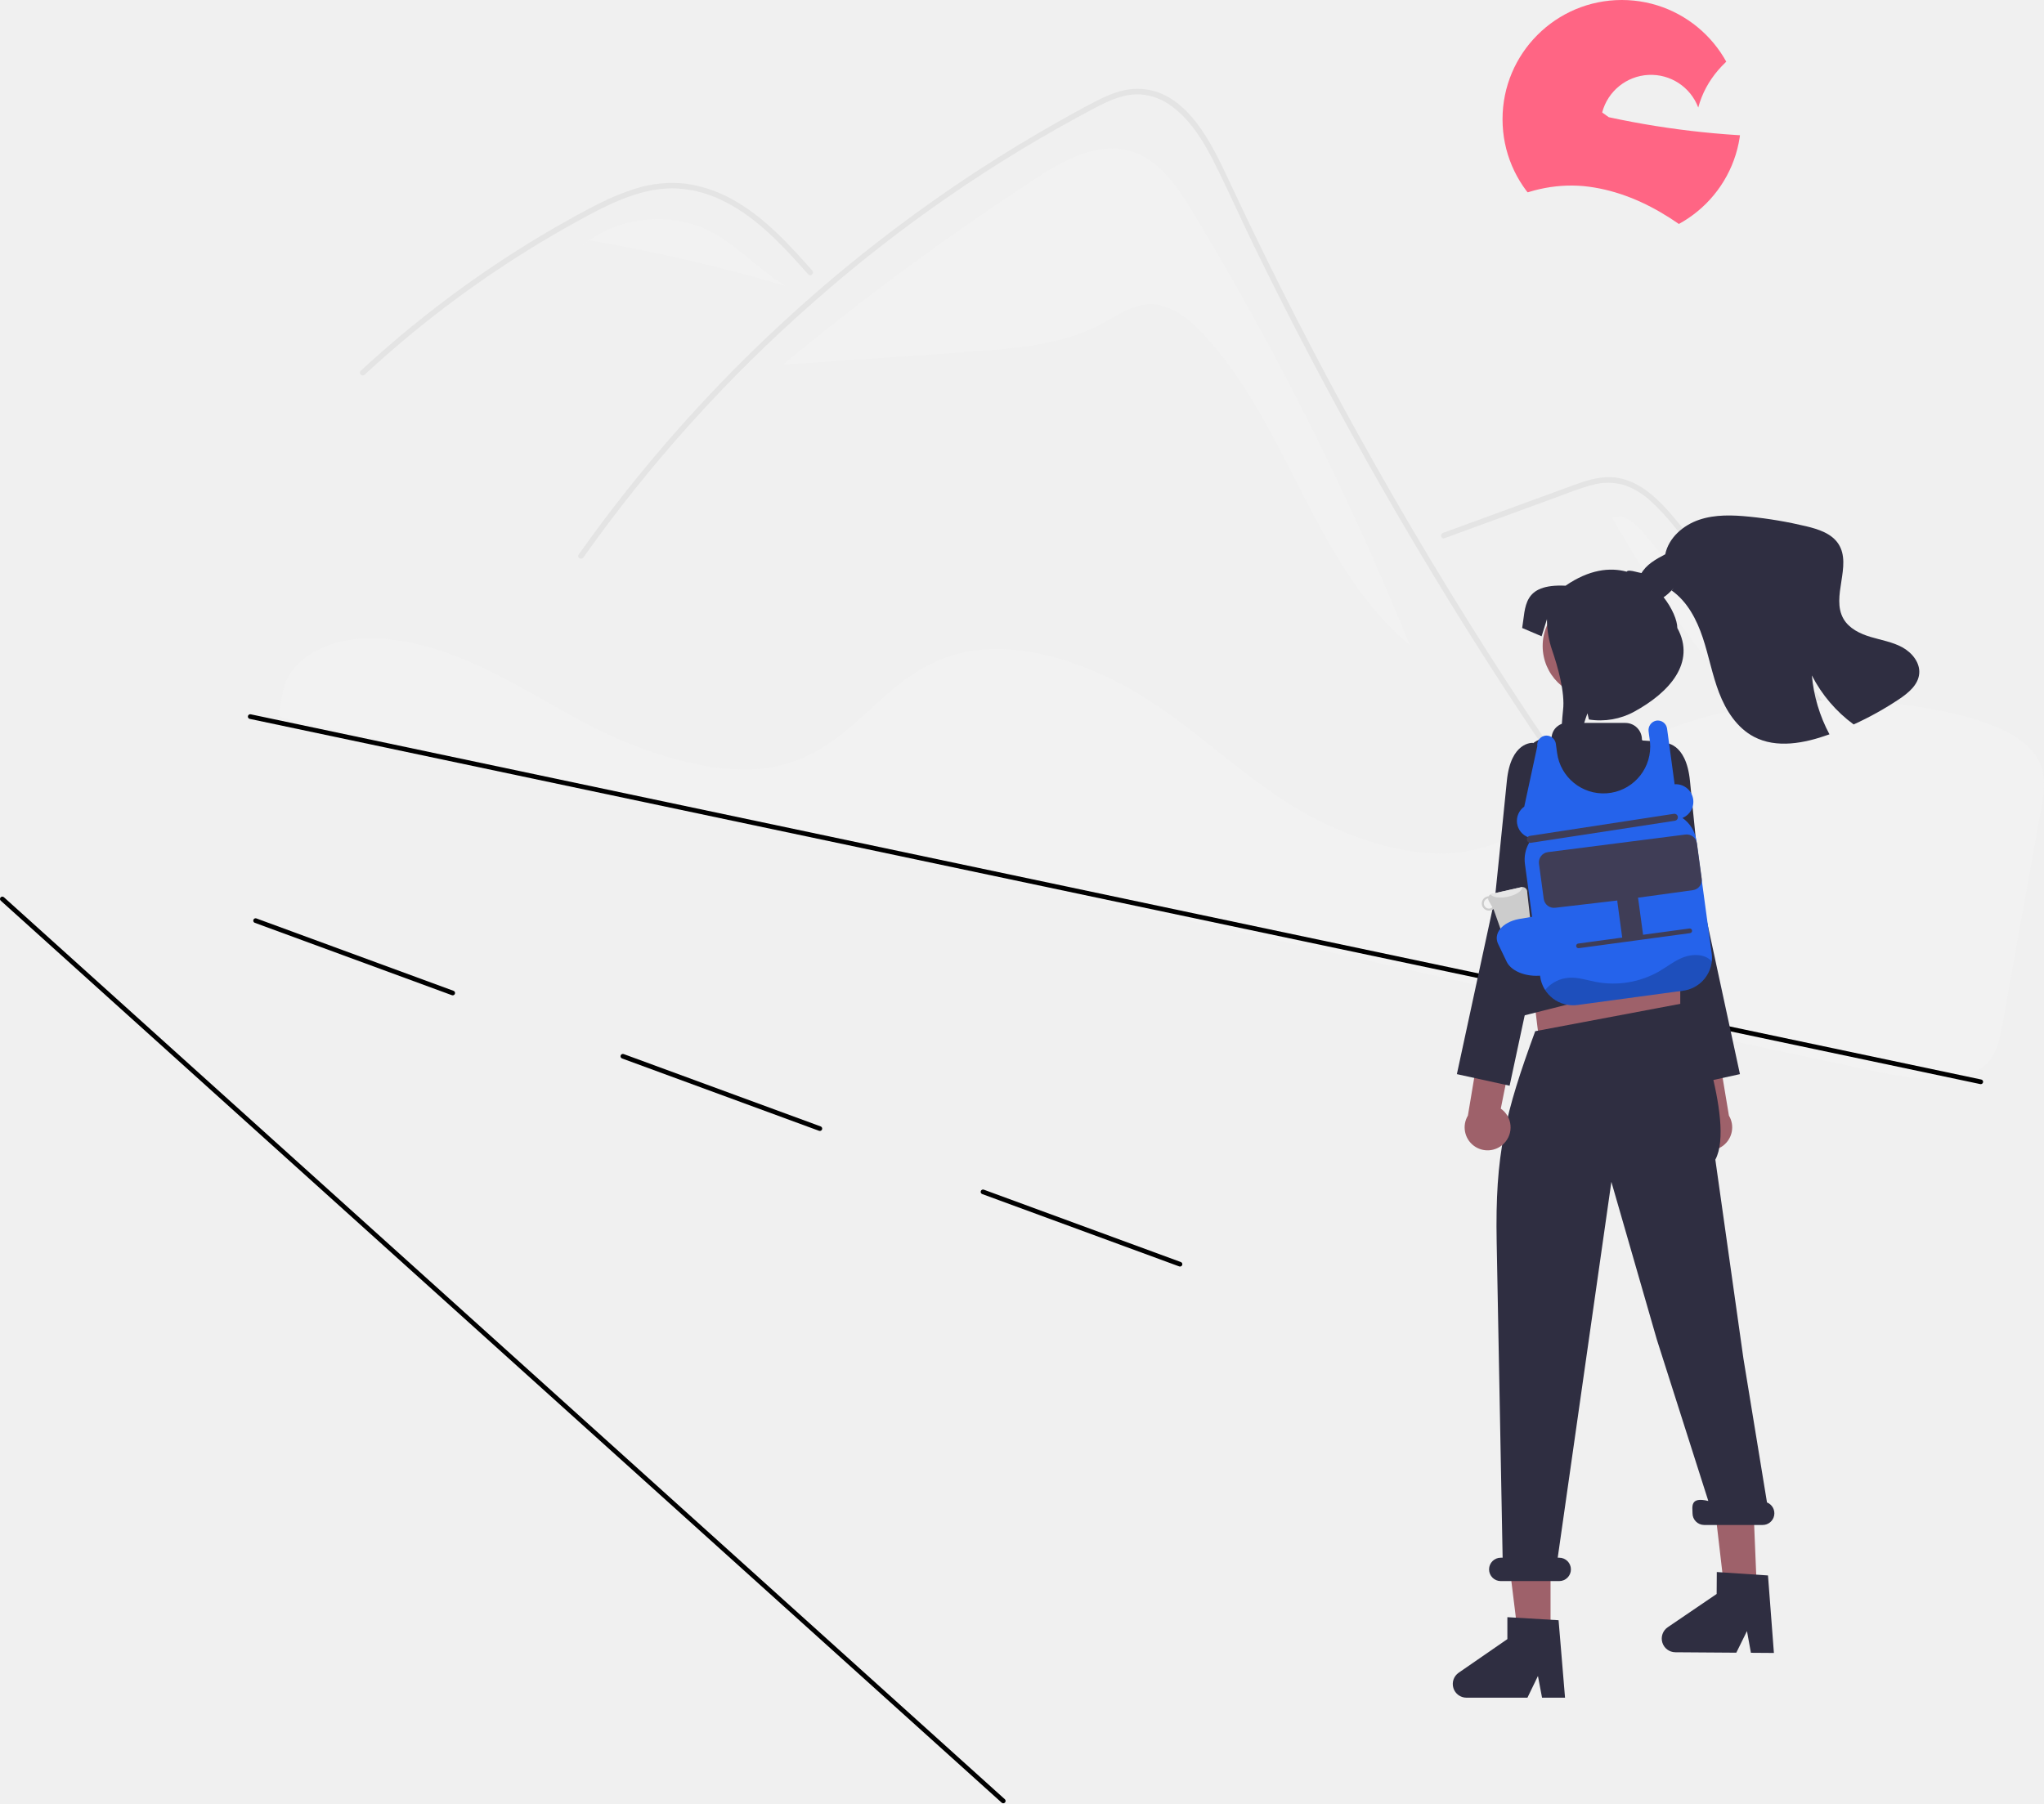
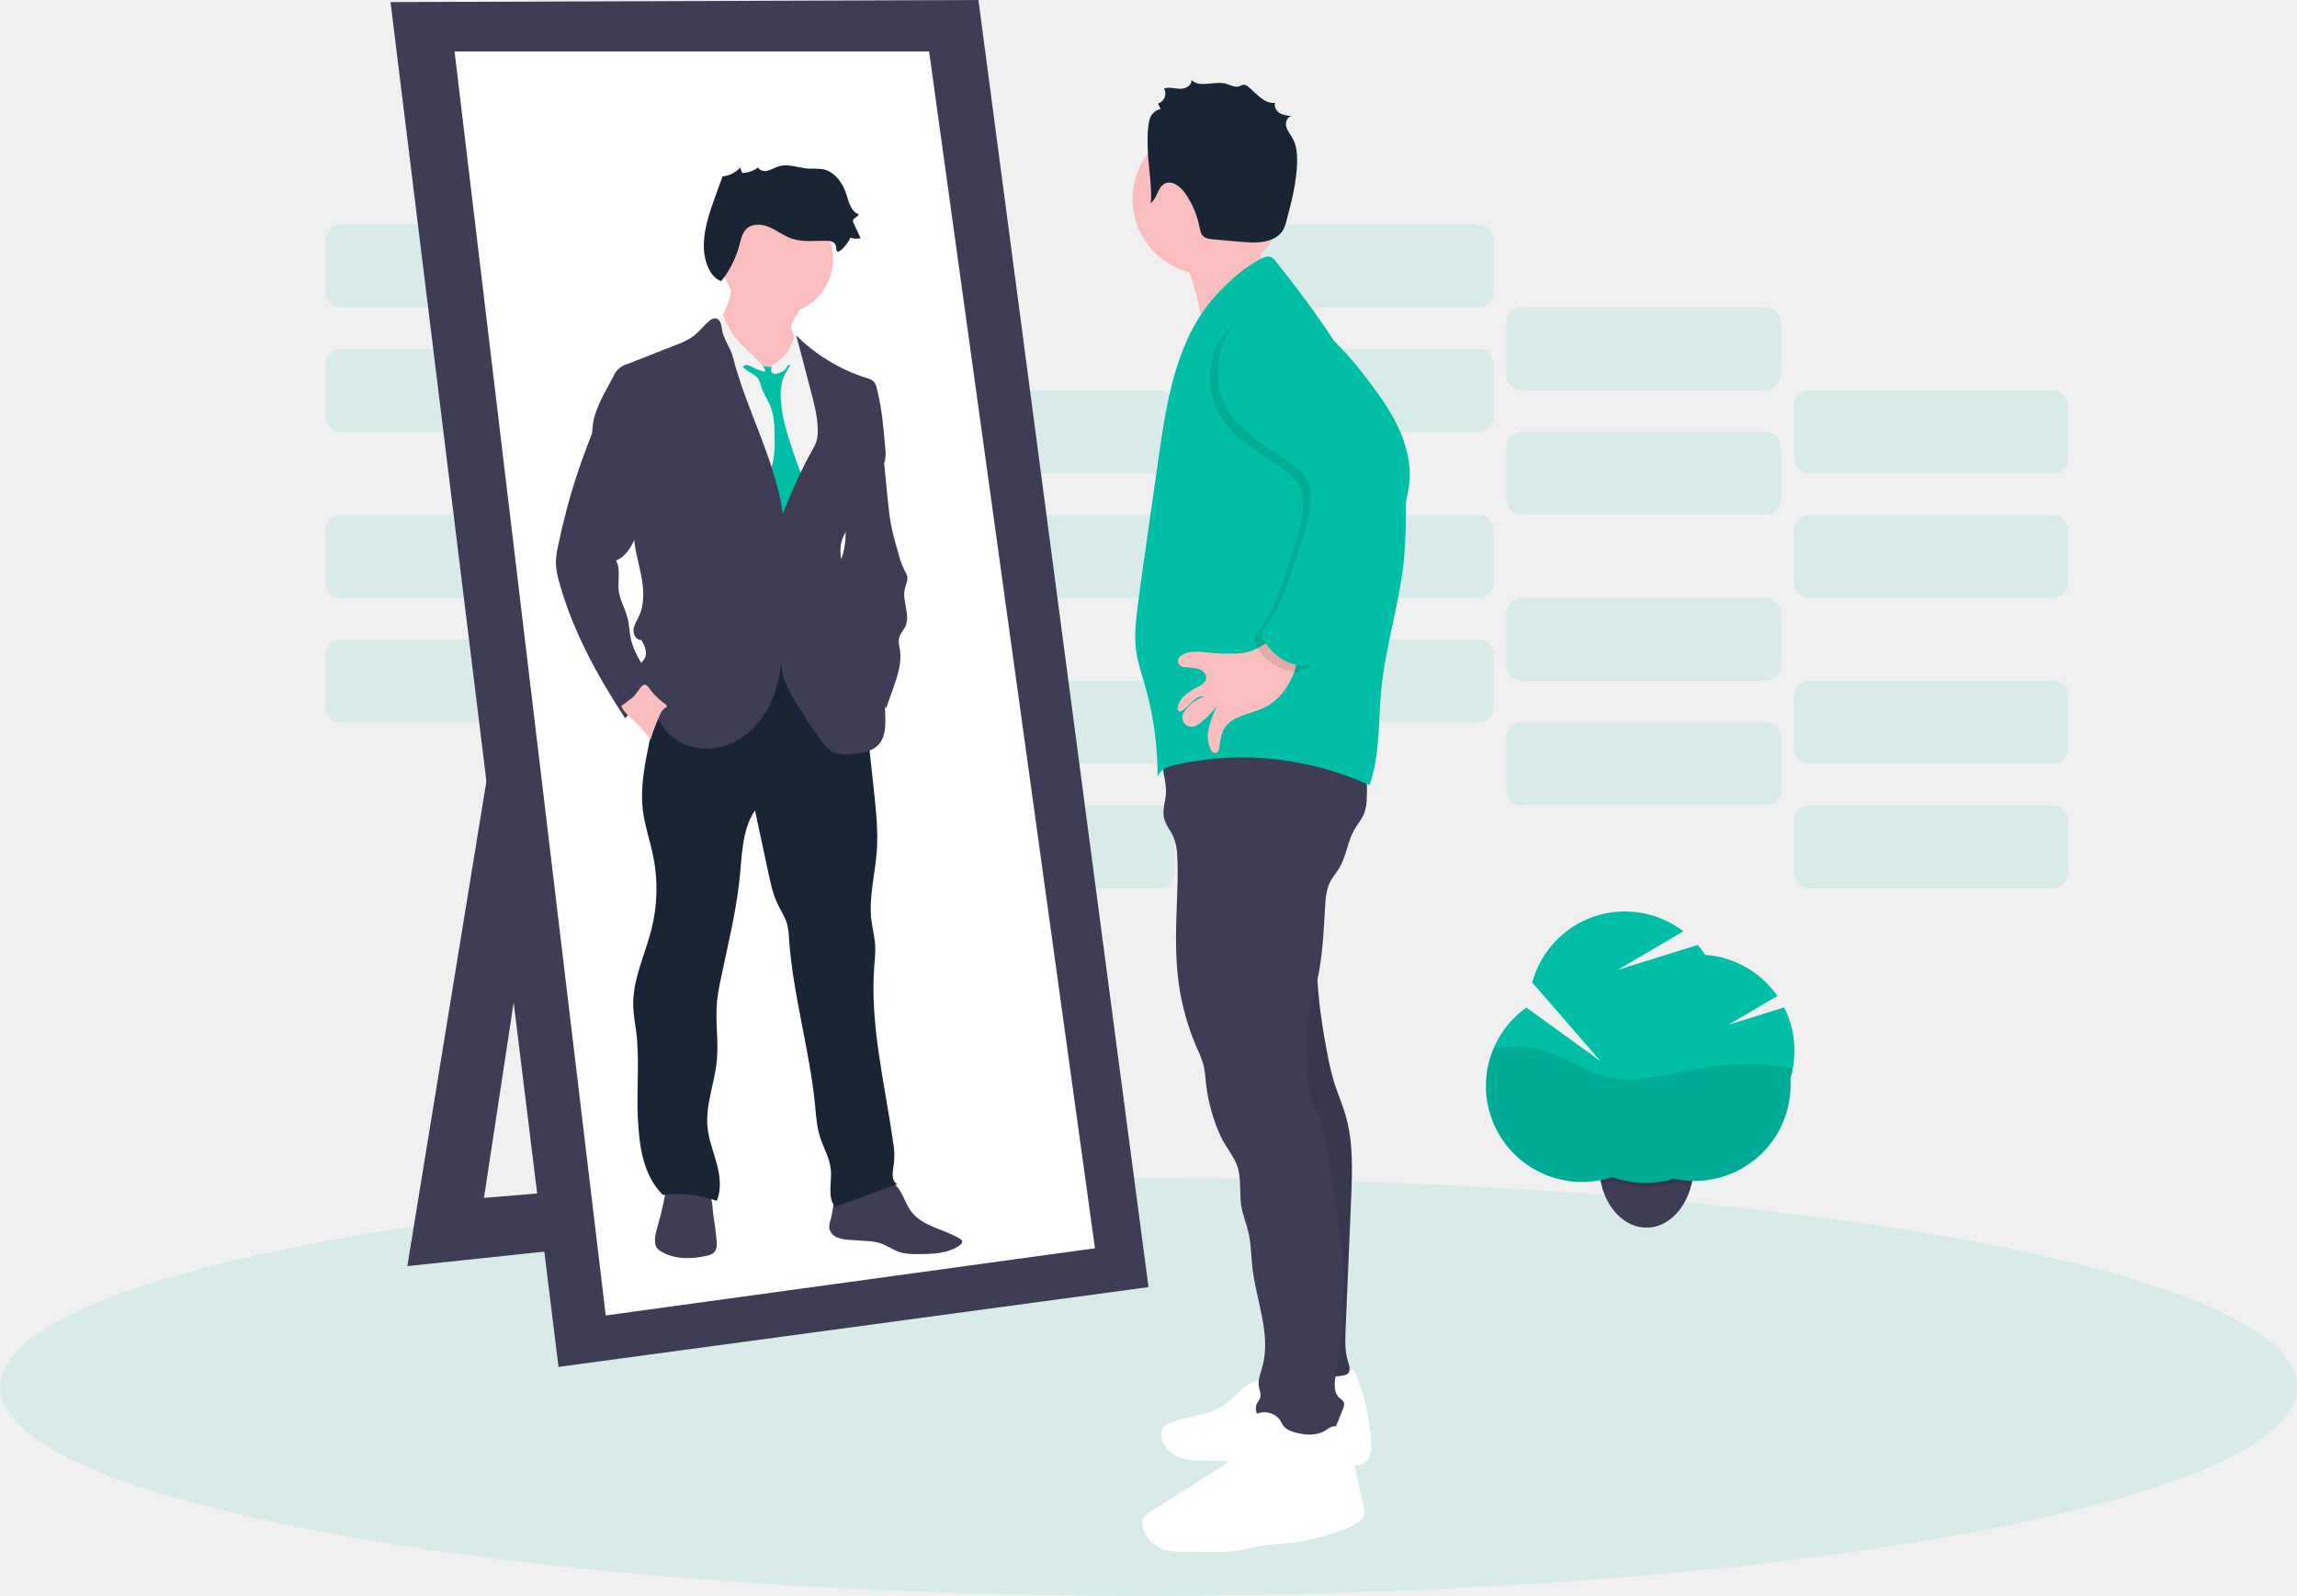
- <svg xmlns="http://www.w3.org/2000/svg" data-name="Layer 1" width="874.039" height="771.292" viewBox="0 0 874.039 771.292">
-   <path d="M673.062,155.137c-6.611-10.934-14.444-22.608-26.712-26.178-14.207-4.135-28.802,4.079-41.181,12.184a1200.013,1200.013,0,0,0-106.794,78.684l.037.424q39.846-2.748,79.691-5.496c19.192-1.324,39.044-2.83,56.005-11.909,6.436-3.445,12.71-8.047,20.003-8.368,9.061-.398,16.962,5.93,23.17,12.541,36.727,39.109,47.355,98.916,88.558,133.276A1307.621,1307.621,0,0,0,673.062,155.137Z" transform="translate(-162.9803 -64.354)" fill="#f2f2f2" />
-   <path d="M898.816,486.852c-4.061-5.128-5.721-6.33-9.727-11.505Q840.159,412.063,797.108,344.504q-29.241-45.883-55.583-93.529-12.541-22.651-24.394-45.658-9.198-17.839-17.985-35.891c-1.675-3.437-3.303-6.891-4.923-10.352-3.817-8.139-7.563-16.318-11.585-24.346-4.583-9.151-10.162-18.744-18.578-24.891a25.346,25.346,0,0,0-13.204-5.081c-6.851-.443-13.173,2.386-19.115,5.476a615.324,615.324,0,0,0-120.996,83.438A629.917,629.917,0,0,0,412.444,302.789c-.869,1.241-2.924.055-2.047-1.193q5.18-7.325,10.565-14.492A633.399,633.399,0,0,1,582.67,136.269q15.73-10.194,32.051-19.431c5.484-3.106,10.992-6.171,16.594-9.048,5.492-2.821,11.324-5.358,17.598-5.452,21.351-.332,32.407,23.848,40,40.119q3.58,7.681,7.246,15.314,13.856,28.981,28.779,57.432,9.21,17.566,18.823,34.927,29.917,54.062,63.596,105.935c29.743,45.808,59.25,86.275,93.134,129.112C901.424,486.362,899.756,488.053,898.816,486.852Z" transform="translate(-162.9803 -64.354)" fill="#e4e4e4" />
-   <path d="M508.636,181.73c-1.24-1.383-2.473-2.766-3.722-4.149-9.846-10.889-20.411-21.652-33.931-27.894a49.228,49.228,0,0,0-20.624-4.781c-7.38.024-14.595,1.96-21.414,4.67-3.224,1.288-6.377,2.75-9.482,4.307-3.548,1.786-7.033,3.69-10.502,5.61q-9.767,5.405-19.281,11.284-18.93,11.699-36.674,25.184-9.198,6.993-18.017,14.445-8.202,6.922-16.073,14.216c-1.122,1.035-2.797-.64-1.675-1.675,1.383-1.288,2.782-2.568,4.18-3.832q5.927-5.358,12.043-10.51,11.153-9.411,22.884-18.096,18.242-13.513,37.74-25.192,9.743-5.832,19.755-11.174c2.015-1.075,4.054-2.126,6.116-3.121a97.502,97.502,0,0,1,14.54-5.919,51.724,51.724,0,0,1,21.96-2.157,57.173,57.173,0,0,1,20.261,7.009c13.275,7.42,23.572,18.894,33.591,30.091C511.323,181.184,509.655,182.867,508.636,181.73Z" transform="translate(-162.9803 -64.354)" fill="#e4e4e4" />
-   <path d="M780.643,294.569l31.811-11.635L828.249,277.157c5.144-1.881,10.276-4.023,15.593-5.37a24.6,24.6,0,0,1,14.114.18,32.529,32.529,0,0,1,11.008,6.824,89.337,89.337,0,0,1,9.029,9.642c3.439,4.133,6.827,8.308,10.23,12.47q21.068,25.765,41.86,51.755,20.792,25.989,41.306,52.198,20.564,26.274,40.845,52.767,2.484,3.246,4.965,6.494c.914,1.196,2.973.017,2.047-1.196q-20.431-26.76-41.147-53.3-20.767-26.604-41.82-52.982-21.053-26.378-42.391-52.527-5.316-6.515-10.649-13.015c-2.999-3.655-5.965-7.35-9.254-10.753-6.039-6.245-13.583-11.764-22.614-11.914-5.31-.088-10.448,1.597-15.381,3.381-5.318,1.924-10.624,3.884-15.935,5.826l-32.034,11.716-8.008,2.929c-1.421.52-.807,2.812.63,2.286Z" transform="translate(-162.9803 -64.354)" fill="#e4e4e4" />
-   <path d="M466.796,163.388c-16.166-8.308-36.868-6.681-51.723,3.699a737.726,737.726,0,0,1,83.932,19.589C487.555,179.967,478.599,169.455,466.796,163.388Z" transform="translate(-162.9803 -64.354)" fill="#f2f2f2" />
-   <path d="M414.914,167.059l-3.112,2.53c1.053-.885,2.147-1.715,3.271-2.501C415.02,167.078,414.967,167.068,414.914,167.059Z" transform="translate(-162.9803 -64.354)" fill="#f2f2f2" />
-   <path d="M867.766,294.685c-3.131-3.812-6.517-7.803-11.201-9.351l-4.373.172A496.015,496.015,0,0,0,984.306,436.543Q926.036,365.614,867.766,294.685Z" transform="translate(-162.9803 -64.354)" fill="#f2f2f2" />
-   <path d="M667.565,606.081a.992.992,0,0,1-.345-.062l-84.261-30.953a1.0 1,0,0,1,.689-1.877L667.91,604.142a1.0 1,0,0,1-.345,1.938Z" transform="translate(-162.9803 -64.354)" />
-   <path d="M513.565,548.081a.992.992,0,0,1-.345-.062l-84.261-30.953a1.0 1,0,0,1,.689-1.877L513.91,546.142a1.0 1,0,0,1-.345,1.938Z" transform="translate(-162.9803 -64.354)" />
-   <path d="M356.565,490.081a.992.992,0,0,1-.345-.062l-84.261-30.953a1.0 1,0,1,1,.689-1.877L356.91,488.142a1.0 1,0,0,1-.345,1.938Z" transform="translate(-162.9803 -64.354)" />
-   <path d="M340.778,339.738c-3.513-.785-7.07-1.405-10.583-1.837l-.511-.063c-23.321-2.777-43.01,6.958-45.796,22.645l-.495,2.838c-.309,1.795-.643,3.725-1.04,5.86-.192,1.054.867,2.132,2.407,2.476L845.649,497.037c39.607,8.564,79.087,17.024,117.337,25.144a177.652,177.652,0,0,0,21.711,3.511c10.927.926,18.927-.293,24.46-3.725l.001 0c6.877-4.253,8.607-11.157,10.019-19.078,2.846-15.997,5.877-32.793,8.897-49.538,2.661-14.758,5.316-29.477,7.832-43.574,1.478-8.369,2.281-15.869-2.879-22.891-5.596-7.598-17.581-13.494-35.623-17.527-.218-.049-.434-.097-.655-.145-56.592-12.407-117.619-2.55-151.854,24.53-3.942,3.118-7.734,6.553-11.401,9.875a158.915,158.915,0,0,1-17.302,14.232,66.95,66.95,0,0,1-10.666,5.986c-.257.125-.548.255-.851.372-.705.318-1.433.613-2.135.865a62.042,62.042,0,0,1-12.655,3.397l-.431.065c-.326.056-.678.107-1.027.147a68.206,68.206,0,0,1-7.479.589c-10.812.309-22.585-1.669-34.991-5.882a151.752,151.752,0,0,1-32.578-15.751c-10.814-6.914-20.639-14.717-30.141-22.263-4.173-3.316-8.49-6.743-12.828-10.046-.815-.622-1.618-1.23-2.434-1.842-5.313-3.969-10.177-7.354-14.871-10.348a146.281,146.281,0,0,0-37.143-17.035c-13.864-4.03-26.63-5.128-37.931-3.275a60.649,60.649,0,0,0-9.253,2.27c-13.923,4.597-23.917,13.74-33.581,22.583-12.021,10.999-24.453,22.373-44.611,25.204-23.263,3.273-53.836-7.081-74.693-17.866-6.557-3.391-13.045-7.056-19.318-10.601q-3.801-2.148-7.611-4.28c-4.993-2.785-9.099-4.982-12.918-6.915l-1.208-.614c-.673-.337-1.346-.675-2.034-1.007-4.55-2.238-8.825-4.154-13.075-5.86l-1.004-.409c-2.021-.785-3.918-1.486-5.788-2.137l-.747-.259A109.236,109.236,0,0,0,340.778,339.738Z" transform="translate(-162.9803 -64.354)" fill="#f2f2f2" />
-   <path d="M1009.981,528.062a1.009,1.009,0,0,1-.208-.021l-740-156.208a1,1,0,0,1,.413-1.957l740,156.208a1,1,0,0,1-.206,1.979Z" transform="translate(-162.9803 -64.354)" />
-   <circle cx="693.5" cy="51" r="51" fill="#ff6584" />
-   <path d="M948.516,76.224c-24.717-3.341-52.935,10.019-59.341,34.124a21.597,21.597,0,0,0-41.093,2.109l2.83,2.027a372.275,372.275,0,0,0,160.659-.726C994.377,95.688,973.233,79.565,948.516,76.224Z" transform="translate(-162.9803 -64.354)" fill="#f0f0f0" />
-   <path d="M842.516,144.224c-24.717-3.341-52.935,10.019-59.341,34.124a21.597,21.597,0,0,0-41.093,2.109l2.83,2.027a372.275,372.275,0,0,0,160.659-.726C888.377,163.688,867.233,147.565,842.516,144.224Z" transform="translate(-162.9803 -64.354)" fill="#f0f0f0" />
-   <path d="M886.872,553.437a9.76,9.76,0,0,1,1.357-14.904L872.689,461.346l17.161,5.51,12.439,74.659A9.813,9.813,0,0,1,886.872,553.437Z" transform="translate(-162.9803 -64.354)" fill="#9e616a" />
-   <path d="M863.926,390.13l10.648-8.037s9.393-.665,11.056,16.274,5.079,49.95,5.079,49.95l16.293,75.463-22.554,4.95-17.451-81.438-10.469-24.184Z" transform="translate(-162.9803 -64.354)" fill="#2f2e41" />
-   <polygon points="718.5 449 658.5 448 653.5 407 718.5 407 718.5 449" fill="#9e616a" />
-   <polygon points="663.032 699.832 649.181 699.831 642.591 646.404 663.034 646.405 663.032 699.832" fill="#9e616a" />
-   <polygon points="751.276 680.645 737.425 680.548 731.21 627.076 749.225 631.209 751.276 680.645" fill="#9e616a" />
-   <polygon points="707.954 371.691 711.092 379.851 710.465 388.011 649.04 409.286 652.088 373.574 658.993 365.414 707.954 371.691" fill="#ffb6b6" />
-   <circle cx="681.602" cy="276.32" r="21.938" fill="#9e616a" />
-   <path d="M832.208,790.486h-9.829l-1.754-9.279-4.493,9.279H790.064a5.86,5.86,0,0,1-3.33-10.682l20.817-14.377v-9.381l21.896,1.307Z" transform="translate(-162.9803 -64.354)" fill="#2f2e41" />
-   <path d="M921.523,771.351l-9.828-.069-1.689-9.292-4.558,9.248-26.067-.182a5.86,5.86,0,0,1-3.255-10.705l20.917-14.231.066-9.381,21.886,1.46Z" transform="translate(-162.9803 -64.354)" fill="#2f2e41" />
-   <path d="M918.566,706.973l-10.086-61.619-12-85c8.788-16.32-11-67-11-67l-2.793.134L819.467,505.415l.014-.061c-12.931,35.268-17.215,52.691-16.506,90.248l2.547,135.01h-.799a5,5,0,0,0,0,10h25a5,5,0,0,0,0-10h-.645l22.947-160.757L871.48,637.354l22,69c-8-2-6.758,2.634-6.758,5.258a5,5,0,0,0,5,5h25a4.995,4.995,0,0,0,1.844-9.639Z" transform="translate(-162.9803 -64.354)" fill="#2f2e41" />
-   <path d="M890.403,495.979l-2-20a3.987,3.987,0,0,0-3.605-2.995c-.833-9.527-4.339-50.629-4.549-52.421l-.008-.076-1.594-34.058a5.037,5.037,0,0,0-4.703-4.79l-8.421-.55a.446.446,0,0,1-.431-.445,7.081,7.081,0,0,0-7.081-7.081H833.08a6.63,6.63,0,0,0-6.576,5.804.44.44,0,0,1-.448.396l-.003-0a11.845,11.845,0,0,0-11.915,9.824c-3.408,19.831-10.239,64.84-6.862,89.862,1.176,8.711-1.359,1.812-1.803,9.1a5.365,5.365,0,0,0,1.336,3.89c-2.058.598-2.856,2.821-2.328,4.916l-.438-.108a4,4,0,0,0,4.856,2.901L885.502,480.836C887.644,480.296,890.943,498.121,890.403,495.979Z" transform="translate(-162.9803 -64.354)" fill="#2f2e41" />
-   <path d="M806.089,553.437a9.76,9.76,0,0,0-1.357-14.904l15.54-77.187-17.161,5.51-12.439,74.659A9.813,9.813,0,0,0,806.089,553.437Z" transform="translate(-162.9803 -64.354)" fill="#9e616a" />
-   <path d="M829.034,390.13l-10.648-8.037s-9.393-.665-11.056,16.274-5.079,49.95-5.079,49.95l-16.293,75.463,22.554,4.95,17.451-81.438,10.469-24.184Z" transform="translate(-162.9803 -64.354)" fill="#2f2e41" />
-   <path d="M868.076,321.166c4.087,1.217,7.9-2.202,10.745-5.441l-1.011,1.2c6.692,4.713,10.693,12.39,13.289,20.161,2.596,7.763,4.044,15.894,6.975,23.546,2.93,7.643,7.66,15.037,14.9,18.85,9.699,5.107,21.583,2.785,31.9-.9.137-.051.266-.094.403-.146a65.737,65.737,0,0,1-7.523-25.191,59.771,59.771,0,0,0,17.873,20.967,137.213,137.213,0,0,0,19.381-10.779c3.984-2.665,8.183-6.109,8.645-10.882.471-4.738-3.067-9.065-7.24-11.344-4.173-2.279-8.971-3.05-13.529-4.421-4.55-1.362-9.194-3.599-11.584-7.711-5.509-9.459,3.761-22.8-2.151-32.02-2.913-4.533-8.568-6.349-13.812-7.609a182.606,182.606,0,0,0-24.317-4.104c-7.189-.72-14.617-.985-21.455,1.328-6.838,2.313-13.041,7.686-14.506,14.763-3.993,2.099-8.217,4.421-10.359,8.405C862.558,313.815,863.749,319.881,868.076,321.166Z" transform="translate(-162.9803 -64.354)" fill="#2f2e41" />
-   <path d="M874.177,319.572c3.914,4.903,6.044,10.205,6.044,13.38,8.13,14.859-3.496,27.623-18.356,35.753a30.443,30.443,0,0,1-19.45,3.391l-.622-2.654-.842,2.39s-9.675,31.954-12.866,33.828c1.211-5.687,2.598-32.017,3.272-37.567.933-7.554-2.32-18.799-4.667-25.638a40.366,40.366,0,0,1-2.21-13.1v-.195l-2.285,7.34-8.319-3.549c1.548-8.878,0-18.956,18.556-18.082,10.036-6.902,18.873-7.953,26.133-5.996.937-1.448,6.339,1.264,7.9.502" transform="translate(-162.9803 -64.354)" fill="#2f2e41" />
-   <path d="M894.95,475.58a14.211,14.211,0,0,1-12.22,12.5l-45.17,6.12a14.224,14.224,0,0,1-15.99-12.18l-6.51-48.14a14.175,14.175,0,0,1,1.8-9.04l-.31-2.34a7.49,7.49,0,0,1-1.78-13.14l5.58-25.85a4.007,4.007,0,0,1,3.82-4.54,4.113,4.113,0,0,1,4.13,3.63l.51,3.8a20.001,20.001,0,0,0,39.82-2.66,20.672,20.672,0,0,0-.18-2.71l-.5-3.74a4.15,4.15,0,0,1,3.18-4.69,3.999,3.999,0,0,1,4.71,3.4l3.23,23.8a7.492,7.492,0,0,1,3.35,14.41,14.165,14.165,0,0,1,5.97,9.74l6.52,48.15A14,14,0,0,1,894.95,475.58Z" transform="translate(-162.9803 -64.354)" fill="#2563eb" />
-   <path d="M815.906,423.559a1.502,1.502,0,0,1,1.285-1.688l61.566-9.437a1.5,1.5,0,1,1,.402,2.973l-61.566,9.437A1.502,1.502,0,0,1,815.906,423.559Z" transform="translate(-162.9803 -64.354)" fill="#3f3d56" />
-   <path d="M823.101,448.829l-2.035-15.036a4.413,4.413,0,0,1,3.782-4.965l58.801-7.522a4.413,4.413,0,0,1,4.965,3.782l2.035,15.036a4.413,4.413,0,0,1-3.782,4.965L863.381,448.32a4.413,4.413,0,0,1,.117.489l2.079,15.36,19.819-2.682a1,1,0,1,1,.268,1.982l-19.819,2.682-8.919,1.207L838.098,469.906a1,1,0,0,1-.268-1.982l18.828-2.548-2.079-15.36a4.414,4.414,0,0,1-.017-.502l-26.496,3.097A4.413,4.413,0,0,1,823.101,448.829Z" transform="translate(-162.9803 -64.354)" fill="#3f3d56" />
-   <path d="M591.98,835.646a.998.998,0,0,1-.669-.257l-428-385.792a1,1,0,0,1,1.339-1.486l428,385.792a1,1,0,0,1-.67,1.743Z" transform="translate(-162.9803 -64.354)" />
-   <path d="M816.03,445.94a2.026,2.026,0,0,0-2.15-2.17,1.864,1.864,0,0,0-.32.04l-12.66,2.86a2.085,2.085,0,0,0-1.34,1.03,2.606,2.606,0,0,0-.55.08,3.076,3.076,0,1,0,1.36,6,3.118,3.118,0,0,0,1.24-.6l4.29,12.08a2.015,2.015,0,0,0,2.21.97l8.23-1.86a2.043,2.043,0,0,0,1.57-1.82Zm-15.85,6.98a2.2,2.2,0,0,1-.98-4.29c.04-.01.08,0,.12-.01a2.071,2.071,0,0,0,.27,1.04L801.16,452.4A2.071,2.071,0,0,1,800.18,452.92Z" transform="translate(-162.9803 -64.354)" fill="#ccc" />
-   <path d="M813.88,443.77c.12,1.6-2.62,3.44-6.29,4.17-3.37.69-6.39.21-7.24-1.05a1.919,1.919,0,0,1,.55-.22l12.66-2.86A1.864,1.864,0,0,1,813.88,443.77Z" transform="translate(-162.9803 -64.354)" fill="#e6e6e6" />
-   <path d="M807.264,475.724l-3.675-7.646c-2.153-4.479,1.789-9.245,8.787-10.624L821,456l3.607,25.202-.747.147C816.862,482.727,809.417,480.203,807.264,475.724Z" transform="translate(-162.9803 -64.354)" fill="#2563eb" />
-   <g opacity="0.2">
-     <path d="M894.95,475.58a14.211,14.211,0,0,1-12.22,12.5l-45.17,6.12a14.208,14.208,0,0,1-13.87-6.42,14.512,14.512,0,0,1,10.36-5.24c3.88-.2,7.64,1.09,11.44,1.81a39.589,39.589,0,0,0,26.83-4.45c3.53-2.05,6.71-4.67,10.59-6.13,3.88-1.45,8.89-1.4,11.7,1.43A4.033,4.033,0,0,1,894.95,475.58Z" transform="translate(-162.9803 -64.354)" />
-   </g>
+ <svg xmlns="http://www.w3.org/2000/svg" data-name="Layer 1" width="1094" height="760" viewBox="0 0 1094 760">
+   <rect x="155" y="304.52" width="130.73" height="39.52" rx="7.43" fill="#00bfa6" opacity="0.1" />
+   <rect x="291.81" y="344.05" width="130.73" height="39.52" rx="7.43" fill="#00bfa6" opacity="0.1" />
+   <rect x="428.63" y="383.57" width="130.73" height="39.52" rx="7.43" fill="#00bfa6" opacity="0.1" />
+   <rect x="155" y="245.24" width="130.73" height="39.52" rx="7.43" fill="#00bfa6" opacity="0.1" />
+   <rect x="291.81" y="284.76" width="130.73" height="39.52" rx="7.43" fill="#00bfa6" opacity="0.1" />
+   <rect x="428.63" y="324.29" width="130.73" height="39.52" rx="7.43" fill="#00bfa6" opacity="0.1" />
+   <rect x="580.64" y="304.52" width="130.73" height="39.52" rx="7.43" fill="#00bfa6" opacity="0.1" />
+   <rect x="717.45" y="344.05" width="130.73" height="39.52" rx="7.43" fill="#00bfa6" opacity="0.1" />
+   <rect x="854.27" y="383.57" width="130.73" height="39.52" rx="7.43" fill="#00bfa6" opacity="0.1" />
+   <rect x="580.64" y="245.24" width="130.73" height="39.52" rx="7.43" fill="#00bfa6" opacity="0.1" />
+   <rect x="717.45" y="284.76" width="130.73" height="39.52" rx="7.43" fill="#00bfa6" opacity="0.1" />
+   <rect x="854.27" y="324.29" width="130.73" height="39.52" rx="7.43" fill="#00bfa6" opacity="0.1" />
+   <rect x="155" y="166.19" width="130.73" height="39.52" rx="7.43" fill="#00bfa6" opacity="0.1" />
+   <rect x="291.81" y="205.71" width="130.73" height="39.52" rx="7.43" fill="#00bfa6" opacity="0.1" />
+   <rect x="428.63" y="245.24" width="130.73" height="39.52" rx="7.43" fill="#00bfa6" opacity="0.1" />
+   <rect x="155" y="106.9" width="130.73" height="39.52" rx="7.43" fill="#00bfa6" opacity="0.1" />
+   <rect x="291.81" y="146.43" width="130.73" height="39.52" rx="7.43" fill="#00bfa6" opacity="0.1" />
+   <rect x="428.63" y="185.95" width="130.73" height="39.52" rx="7.43" fill="#00bfa6" opacity="0.1" />
+   <rect x="580.64" y="166.19" width="130.73" height="39.52" rx="7.43" fill="#00bfa6" opacity="0.1" />
+   <rect x="717.45" y="205.71" width="130.73" height="39.52" rx="7.43" fill="#00bfa6" opacity="0.1" />
+   <rect x="854.27" y="245.24" width="130.73" height="39.52" rx="7.43" fill="#00bfa6" opacity="0.1" />
+   <rect x="580.64" y="106.9" width="130.73" height="39.52" rx="7.43" fill="#00bfa6" opacity="0.1" />
+   <rect x="717.45" y="146.43" width="130.73" height="39.52" rx="7.43" fill="#00bfa6" opacity="0.1" />
+   <rect x="854.27" y="185.95" width="130.73" height="39.52" rx="7.43" fill="#00bfa6" opacity="0.1" />
+   <ellipse cx="547" cy="660.5" rx="547" ry="99.5" fill="#00bfa6" opacity="0.1" />
+   <polygon points="240 321 194 603 402 581 393 557 230.5 570.5 268.5 320.5 240 321" fill="#3f3d56" />
+   <polygon points="186 1 466 0 547 613 266 651 186 1" fill="#3f3d56" />
+   <polygon points="216.5 24.5 442.5 24.5 521.5 594.5 288.5 626.5 216.5 24.5" fill="#fff" />
+   <path d="M482.64,638.86c1.42,2.72,2.48,5.66,4.33,8.11,5.4,7.22,15.65,8.35,23.34,13.06a2.15,2.15,0,0,1,.91.88c.35.83-.43,1.7-1.18,2.22-5.83,4.09-13.48,4.18-20.61,4.13a27.49,27.49,0,0,1-7.13-.68c-3.77-1-7-3.63-10.72-4.7a28.44,28.44,0,0,0-5.89-.83l-7.81-.53a18.41,18.41,0,0,1-6.09-1.13,6.16,6.16,0,0,1-3.84-4.55c-.22-1.66.49-3.27.91-4.89,1-3.84.69-8.48,3.68-11.1a11.35,11.35,0,0,1,4.15-2,132.39,132.39,0,0,1,16.61-4.42C477.93,631.52,480.59,634.92,482.64,638.86Z" transform="translate(-53 -70)" fill="#3f3d56" />
+   <path d="M394.3,660.49c.2,2.13.26,4.57-1.28,6.06a6.83,6.83,0,0,1-3.35,1.5c-7.39,1.72-15.63,1.84-22.06-2.18a6.09,6.09,0,0,1-1.74-1.49,5.43,5.43,0,0,1-.88-2.75c-.23-2.83.64-5.62,1.43-8.35a146.52,146.52,0,0,0,4.25-19.75c.08-.55,18.87,3,20.12,4.86,1.57,2.3,1.58,7.82,2,10.56Q393.74,654.69,394.3,660.49Z" transform="translate(-53 -70)" fill="#3f3d56" />
+   <path d="M464.24,400.27l5,46.49c1,9.5,2.05,19.05,1.36,28.58-.8,11-3.88,22-2.58,32.9.51,4.24,1.67,8.4,1.84,12.67a69,69,0,0,1-.43,8.5c-2.26,28.21,4.89,56.2,8.89,84.21a36.54,36.54,0,0,1,.42,10.48c-.52,3.55-1.56,8.21,1.6,9.89l-29.68,10.76c-3.79-4.75-1.28-12.14-2-18.17-.66-5.43-3.64-10.27-5.23-15.5-1.44-4.7-1.74-9.65-2.21-14.53-2.59-26.57-10.54-52.45-12.4-79.08a36,36,0,0,0-1-7.63c-1-3.31-3-6.2-4.46-9.31-2.24-4.67-3.34-9.79-4.42-14.85l-6.35-29.75c-6.42,9.56-6.16,22-7.43,33.46-1.78,16-5.76,31.73-9,47.53a94.47,94.47,0,0,0-1.69,10.3c-.84,9.27.83,18.63-.06,27.89-1,10.73-5.51,21.2-4.42,31.93.6,5.94,2.88,11.56,4.42,17.32s2.3,12.08-.05,17.57a54,54,0,0,0-25.71-2.84c-9.53-9.75-11.22-23.35-11.87-37s.92-27.32-.78-40.84c-.5-4-1.28-7.9-1.41-11.89-.42-12.79,5.73-24.76,8.79-37.19a78.7,78.7,0,0,0,.77-34.15c-1.5-7.47-4.08-14.72-5-22.29-1.25-10.61.87-21.3,3-31.78,1.43-7.07,2.85-14.14,4.47-21.17,1.74-7.55,3.81-15.26,8.46-21.44,7.44-9.89,20.65-14.28,33-13.32s23.88,6.58,34.08,13.58A128.48,128.48,0,0,1,464.24,400.27Z" transform="translate(-53 -70)" fill="#192534" />
+   <path d="M431.06,222.25a8.63,8.63,0,0,0-1.15,2.94c-.25,2.05,1,3.93,2,5.72a31.15,31.15,0,0,1,2.93,7.3,12,12,0,0,1,.43,4.87,11.75,11.75,0,0,1-1.3,3.5c-1.93,3.72-4.79,7.16-8.68,8.71a15.29,15.29,0,0,1-9.39.38,28.51,28.51,0,0,1-8.59-4.08,26.11,26.11,0,0,1-5.88-5.1,35.25,35.25,0,0,1-4.06-7c-2.08-4.35-4.19-9-3.81-13.77a4.6,4.6,0,0,1,.24-1.27,6.83,6.83,0,0,1,1.34-2,26.1,26.1,0,0,0,6.12-18.15l14.57,3.31c3.21.73,6.42,1.46,9.59,2.37,2.6.75,6.6,1.79,8.29,4.11S432.21,220.13,431.06,222.25Z" transform="translate(-53 -70)" fill="#fbbebe" />
+   <circle cx="370.26" cy="123.29" r="26.48" fill="#fbbebe" />
+   <path d="M419,246.71c1.12-2.45,3.54-4,5.75-5.54s4.45-3.51,4.88-6.18a4.43,4.43,0,0,1,.44-1.74c.85-1.28,2.87-.64,4.08.3,2.94,2.29,4.94,5.54,6.89,8.71a74.43,74.43,0,0,1,6.45,12.19c2.81,7.41,3.15,15.5,3.46,23.41.28,7.2.55,14.51-1.2,21.49-1.1,4.42-3,8.71-3.11,13.26-.33,16.53-6.07,32.33-6.47,48.86a126.75,126.75,0,0,0,.72,14.31l.94,10.73q-21.81-1.25-43.5-3.83c-.42-4.94-1.83-9.73-3.12-14.51a314.93,314.93,0,0,1-10.11-59.74c-.77-10.72-1.56-21.4-2.75-32.08-1.07-9.71-3.17-19.48-1.91-29.17a40.27,40.27,0,0,1,4.1-12.62,8.32,8.32,0,0,1,3.2-3.83A8.65,8.65,0,0,1,390,230a41.94,41.94,0,0,1,6.88-.81,4.74,4.74,0,0,1,1.68.16,5.27,5.27,0,0,1,2.29,2.22A41.52,41.52,0,0,0,419,246.71Z" transform="translate(-53 -70)" fill="#f2f2f2" />
+   <path d="M406.72,244.59c1.86,2.66,5.8,3.29,7.52,6a15.73,15.73,0,0,1,1.31,3.57c1.05,3.35,3.17,6.26,4.46,9.53,1.86,4.7,1.91,9.9,1.93,14.95a49.47,49.47,0,0,1-.92,12c-.6,2.47-1.58,4.82-2.3,7.26a35.5,35.5,0,0,0-1.34,12.8,5.24,5.24,0,0,0,.72,2.65,5.75,5.75,0,0,0,2.56,1.74c2.93,1.29,6,2.61,9.2,2.31a3.37,3.37,0,0,0,1.83-.61,4.07,4.07,0,0,0,.9-1.19l2-3.38c1.81-3.09,3.7-6.55,3-10.08a20,20,0,0,0-2.27-5.17,60.78,60.78,0,0,1-3.26-8.07c-3.19-9.17-6.42-18.47-7.14-28.15a24.74,24.74,0,0,1,1.2-10.92,31.1,31.1,0,0,1,3.52-6.09,2.61,2.61,0,0,0-2.81-.95,16.72,16.72,0,0,0-2.91,1.21c-2.94,1.24-6.2.79-9.17-.06-1.16-.34-3-1.5-4.2-1.42C410.14,242.57,406.79,244.71,406.72,244.59Z" transform="translate(-53 -70)" fill="#00bfa6" />
+   <path d="M430.13,244.48c-.6-.48-1.53-.92-2.06-.36a2.32,2.32,0,0,0-.38.81c-.52,1.4-2.05,2.09-3.44,2.63s-2.89.84-3.73-.19a2.26,2.26,0,0,1,.13-2.67,8.16,8.16,0,0,1,2.19-1.85,21.38,21.38,0,0,0,8.72-13.72,6.52,6.52,0,0,1,2.39,4.13c.33,1.59.37,3.23.7,4.82.49,2.28,1.58,4.41,1.83,6.72.13,1.23,0,2.47,0,3.7a22.71,22.71,0,0,0,.42,3.58C434.56,249.6,432.91,246.69,430.13,244.48Z" transform="translate(-53 -70)" fill="#f2f2f2" />
+   <path d="M409.89,237.69c-1-.95-2-1.85-3-2.82a38.9,38.9,0,0,1-9.67-15.35c-1.28,1-2.69,2.32-2.72,4a6.13,6.13,0,0,0,1.32,3.25,50.68,50.68,0,0,1,7.33,19.61,5.84,5.84,0,0,1,5.05-2.69c1.58,0,8.67,4.2,9.18,3.14C418.13,245.17,411.09,238.82,409.89,237.69Z" transform="translate(-53 -70)" fill="#f2f2f2" />
+   <path d="M432.22,229.73a83,83,0,0,0,33.58,20.33,7.54,7.54,0,0,1,3.39,1.72,6.93,6.93,0,0,1,1.41,3.1c2.44,9.54,3.26,19.41,4.07,29.22a16.28,16.28,0,0,1-.1,4.88c-.59,2.62-2.45,4.74-4.28,6.71-5.74,6.15-12.29,12.58-13.26,20.94a33.45,33.45,0,0,1-.57,4.8c-.5,1.86-1.61,3.5-2.29,5.31-3.34,8.91,4.21,19.7-.39,28A50.54,50.54,0,0,1,458.84,370a19.86,19.86,0,0,0,1.37,5.88c1.37,2.86,4.19,4.68,6.41,7,6.77,6.94,7.6,17.56,8,27.25.25,5.46.17,11.73-4,15.31-2.41,2.09-5.7,2.77-8.85,3.29-4.19.7-8.75,1.2-12.46-.87-2.66-1.48-4.47-4.07-6.2-6.57-3.28-4.77-6.57-9.53-9.68-14.42-4.92-7.71-9.56-16.52-8.14-25.56-.4,9.25-2.35,18.57-6.89,26.63s-11.85,14.79-20.72,17.45-19.24.78-25.85-5.7a34.94,34.94,0,0,1-5.51-7.43,72.52,72.52,0,0,1-8.14-20.71c-.43-1.89-.75-4,.2-5.69.45-.8,1.14-1.43,1.61-2.22,1.58-2.69.06-6.08-1.47-8.82-2.33.22-4-2.52-3.79-4.86s1.61-4.37,2.6-6.5c2.9-6.28,2.26-13.59.86-20.36s-3.49-13.5-3.33-20.41c.17-7.31-5.09-13.89-9.1-20-2.24-3.44-4.85-6.64-6.8-10.25a33.07,33.07,0,0,1-2.62-24.76,64.89,64.89,0,0,1,5.48-12.22l3.3-6.19a10.21,10.21,0,0,1,7-6l22.83-9a34.35,34.35,0,0,0,8.24-4.12c2.79-2.1,4.87-5,7.53-7.24a4.22,4.22,0,0,1,3-1.31c2.14.19,2.9,2.89,3.12,5,.5,4.72,4,8.72,5.19,13.31,6.44,25.35,20.07,48.73,23.81,74.61,4.2-10.09,8.4-20.2,13.78-29.7a24.66,24.66,0,0,0,2.13-4.31,18.4,18.4,0,0,0,.71-6.69c-.27-6.51-2-12.87-3.71-19.16C436.53,246.1,434.53,238.21,432.22,229.73Z" transform="translate(-53 -70)" fill="#3f3d56" />
+   <path d="M475.73,307.19c.44,4.26.87,8.53,1.66,12.74.92,4.87,2.32,9.63,3.71,14.39a37.45,37.45,0,0,0,2.9,7.73,9.94,9.94,0,0,1,1.07,2.29c.49,2-.63,4-1.11,6-1.44,6,2.88,12.67.16,18.2-.82,1.68-2.25,3.07-2.79,4.87-.63,2.07,0,4.28.33,6.42.85,6-1.2,12.1-3.22,17.87L475,407.44c-3.14-5.84-6.31-11.74-10.65-16.75-1.55-1.8-3.24-3.47-4.67-5.37a37.66,37.66,0,0,1-5-9.74,84.43,84.43,0,0,1-5.17-25.72,17.59,17.59,0,0,1,.85-7.4,39.36,39.36,0,0,1,2.22-4c2.68-4.83,3.23-10.55,3.18-16.07s-.64-11.06,0-16.55a37.86,37.86,0,0,1,4-13.13,18.63,18.63,0,0,1,5.43-6.77,9.78,9.78,0,0,1,6-1.95c3.27.19,2.52,3,2.8,5.71Z" transform="translate(-53 -70)" fill="#3f3d56" />
+   <path d="M328.64,293.58q-3.06,9-5.52,18.16-2.4,9-4.29,18.1a38.76,38.76,0,0,0-1.08,8.14,36.42,36.42,0,0,0,1.63,9.41c6.44,23.21,18.18,44.62,31.4,64.75A58.28,58.28,0,0,1,364.08,400a2.85,2.85,0,0,0,1-1,2.71,2.71,0,0,0-.32-2.34c-3.65-7.48-9.43-14.07-11.25-22.2-.76-3.38-.79-6.9-1.65-10.26-1.11-4.35-3.59-8.33-4.16-12.79-.61-4.86,1-10.16-1.28-14.47,4.65-1.81,7.34-6.6,9.31-11.19a61.29,61.29,0,0,0,4.48-14.71,44.26,44.26,0,0,0-5.41-28.15,45,45,0,0,0-9.05-11.36c-1.19-1.07-4-4.14-5.73-4.11-2.31.05-3.05,3.79-3.71,5.47C333.64,279.75,331,286.62,328.64,293.58Z" transform="translate(-53 -70)" fill="#3f3d56" />
+   <path d="M370.06,405.51c.3.22.64.52.56.88s-.37.45-.63.6a7.76,7.76,0,0,0-2.88,3.9,108.85,108.85,0,0,0-4.34,11.49,50.37,50.37,0,0,0-7.84-9.15c-2.28-2.1-4.83-4.09-6.05-6.93,0-.08,5.24-3.95,5.72-4.37,1.47-1.31,3.32-4.94,4.84-5.74,1.72-.9,3.36,2.63,4.67,4.05A39.72,39.72,0,0,0,370.06,405.51Z" transform="translate(-53 -70)" fill="#fbbebe" />
+   <path d="M451.38,189.15c-.07-1.31-.24-2.76-1.24-3.61a4.73,4.73,0,0,0-3-.83c-5.83-.19-11.86.79-17.36-1.17-3.62-1.29-6.71-3.77-10.24-5.31s-8.05-1.95-10.9.64c-2.16,2-2.75,5.07-3.5,7.9a46.32,46.32,0,0,1-8.63,17.12c-2.71-.84-4.65-3.26-5.9-5.8-4.25-8.66-2.16-19,.86-28.18,1-3.08,2.11-6.13,3.22-9.17l2.44-6.72a13.12,13.12,0,0,0,8.36-4.16l1.05,2.55a13.3,13.3,0,0,0,7.5-2.65c.84,1.58,3,2,4.75,1.49s3.26-1.49,5-2c4.65-1.5,9.61.81,14.49,1.07a58,58,0,0,1,6.19.18c5.76.93,9.83,6.35,11.59,11.91,1.17,3.7,2.14,8.25,5.79,9.56.08,1.4-2.4,1.67-2.61,3a2.3,2.3,0,0,0,.3,1.27l3.35,7.19a8.32,8.32,0,0,1-4.84-.24C456.54,186.74,451.53,191.86,451.38,189.15Z" transform="translate(-53 -70)" fill="#192534" />
+   <path d="M621.14,204.8a131.36,131.36,0,0,1,4,16.73c.72,4.24,1.14,8.95-1.29,12.49,9.26-13.93,18.93-28.28,33-37.27A30.13,30.13,0,0,1,649,173.51c.08-.84-11.55,3.55-12.44,4.05-4.08,2.27-7.82,5.09-11.8,7.52-2.06,1.25-10.64,4.21-10.72,6,0,1.15,3.41,4.67,4.05,5.88A45.67,45.67,0,0,1,621.14,204.8Z" transform="translate(-53 -70)" fill="#fbbebe" />
+   <path d="M664.17,730.18a15.5,15.5,0,0,0-15.84-1.2c-4.53,2.34-7.58,6.77-11.7,9.77-7.08,5.14-16.43,5.55-24.72,8.33-2.2.74-4.54,1.84-5.47,4a7.1,7.1,0,0,0,.41,5.57,14.42,14.42,0,0,0,6.86,7.07c3.72,1.78,8,1.86,12.12,1.91l35.8.42c11,.13,22.07.26,33,1.63,2.55.32,5.31.67,7.56-.58,3.66-2,4.08-7.06,3.8-11.23a103.07,103.07,0,0,0-7-30.8c-.43-1.09-1-2.33-2.21-2.53a3.6,3.6,0,0,0-2.38.76c-10.1,6-22.89,9.39-33.63,4.59" transform="translate(-53 -70)" fill="#fff" />
+   <path d="M682.09,501.78c-4,23.23-1.39,47.1,3.11,70.23a122.46,122.46,0,0,0,3.27,13.64c1.61,5.1,3.78,10,5.29,15.13,3.84,13,3.3,26.9,2.73,40.47L693.87,703c-.22,5.18-.42,10.48,1.14,15.42.63,2,1.4,4.5-.19,5.85a4.46,4.46,0,0,1-2.11.81,32.66,32.66,0,0,1-21-3.15L671,659.55c-.22-19.23-.45-38.54-3.41-57.53-2.35-15.1-6.43-30-6.7-45.28-.28-16,3.64-31.79,7.64-47.3.86-3.32,4-5.75,6.58-8a8.09,8.09,0,0,1,3.2-1.94C679.51,499.17,681.35,500.77,682.09,501.78Z" transform="translate(-53 -70)" fill="#3f3d56" />
+   <path d="M682.09,501.78c-4,23.23-1.39,47.1,3.11,70.23a122.46,122.46,0,0,0,3.27,13.64c1.61,5.1,3.78,10,5.29,15.13,3.84,13,3.3,26.9,2.73,40.47L693.87,703c-.22,5.18-.42,10.48,1.14,15.42.63,2,1.4,4.5-.19,5.85a4.46,4.46,0,0,1-2.11.81,32.66,32.66,0,0,1-21-3.15L671,659.55c-.22-19.23-.45-38.54-3.41-57.53-2.35-15.1-6.43-30-6.7-45.28-.28-16,3.64-31.79,7.64-47.3.86-3.32,4-5.75,6.58-8a8.09,8.09,0,0,1,3.2-1.94C679.51,499.17,681.35,500.77,682.09,501.78Z" transform="translate(-53 -70)" opacity="0.1" />
+   <path d="M607,429.18c-1.48,6.09,1.66,12.4,1.31,18.66-.2,3.79-1.69,7.57-1,11.29s3.35,6.52,4.77,9.93a26.94,26.94,0,0,1,1.62,8.88c.41,7.48.08,15-.2,22.45-.47,12.5-.82,25.07.83,37.46A117.19,117.19,0,0,0,623,569a54,54,0,0,1,3.23,8.39,59.88,59.88,0,0,1,1.1,8.14,82.7,82.7,0,0,0,7.07,25.71c2.55,5.57,7,10,8.41,15.91,1.34,5.66.44,11.63,1.41,17.36.71,4.25,2.44,8.27,3.4,12.47,1.25,5.43,1.22,11.06,1.85,16.6,1.8,16,9.07,32,4.73,47.52-.87,3.12-2.22,6.29-1.61,9.47.3,1.56,1.06,3.1.72,4.65-.28,1.32-1.3,2.34-1.82,3.59-1,2.34.06,5.12,1.84,6.93a19.69,19.69,0,0,0,6.5,3.84c7.37,3.15,15,6.35,23,6.28a6.18,6.18,0,0,0,2.83-.52c1.44-.75,2.15-2.38,2.76-3.88l4.1-10.14c.5-1.23,1-2.67.31-3.81a7.1,7.1,0,0,0-1.72-1.6c-3.31-2.79-2.56-8-1.68-12.19a177.87,177.87,0,0,0,3.72-32.7c.44-21.92-3.17-43.71-6.77-65.34-1.25-7.51-2.51-15.07-5-22.27s-6.16-14.13-5.56-21.61c.64-8.08-1.46-16.55,0-24.52s3.77-15.77,5.26-23.73c1.93-10.33,2.41-20.86,3-31.34.25-4.28.57-8.7,2.57-12.5,1.17-2.22,2.87-4.12,4.18-6.27,3.38-5.59,3.92-12.52,7.15-18.2,1.53-2.69,3.64-5.06,4.76-7.94a22.19,22.19,0,0,0,1.22-7.06,84,84,0,0,0-1-18.05,117.45,117.45,0,0,0-55-12.76c-7.31.12-14.7.86-21.56,3.39C619.86,425.25,613.9,428.66,607,429.18Z" transform="translate(-53 -70)" fill="#3f3d56" />
+   <path d="M648,746c-2.94,3.66-2.74,8.89-4.62,13.2-2.28,5.23-7.36,8.58-12.18,11.63l-30,19c-1.64,1-3.4,2.23-4,4.09a6.56,6.56,0,0,0,.15,3.59,15.58,15.58,0,0,0,10.48,10.64,31,31,0,0,0,8.11.83l13.49.18a79,79,0,0,0,12.31-.48c3.74-.54,7.38-1.61,11.1-2.29,6.77-1.23,13.73-1.12,20.51-2.31a108.46,108.46,0,0,0,12.28-3.17c4.9-1.47,9.89-3,14.09-5.91a7.31,7.31,0,0,0,2.71-2.92c.71-1.65.32-3.54-.08-5.29l-6.44-28.3a16.87,16.87,0,0,0-2.52-6.61c-1.43-1.9-4-3.16-6.23-2.35a13.21,13.21,0,0,0-2.59,1.56c-3.3,2.17-7.53,2.53-11.43,1.85-2.52-.45-5.85-1.14-7.88-2.81-1.54-1.27-2-3.24-3.31-4.68A9.39,9.39,0,0,0,648,746Z" transform="translate(-53 -70)" fill="#fff" />
+   <circle cx="575.55" cy="94.77" r="36.13" fill="#fbbebe" />
+   <path d="M600.68,166.89c3.46-1.94,3.46-7.53,7-9.39s7.56,1.37,9.83,4.63A42.59,42.59,0,0,1,624.26,178c.32,1.62.62,3.39,1.84,4.52s2.82,1.27,4.38,1.43q6.85.68,13.72,1.24c5.1.41,10.48.74,15.11-1.45a11,11,0,0,0,4.54-3.76,16.92,16.92,0,0,0,1.94-5.08c2.39-9.09,4.8-18.29,5-27.69.08-3.88-.26-7.9-2.13-11.3-1.09-2-2.69-3.74-3.14-5.94s1-5,3.28-4.76a13.46,13.46,0,0,1-6-1.14c-1.81-1-3.15-3.15-2.51-5.11-5.08.65-8.78-4.37-12.74-7.62a3.45,3.45,0,0,0-2.42-1,8.73,8.73,0,0,0-2,.77c-2,.7-4.09-.63-6.14-1.21-5.5-1.54-12.49,2.18-16.57-1.82.39,2.55-2.74,4.26-5.32,4.21s-5.24-1-7.68-.14a5,5,0,0,1-2.86,7.16l1.21,2.64a6.82,6.82,0,0,0-5.25,4.92c-1.33,5.25-1,12.71-.68,18.11C600,147.35,602.31,166,600.68,166.89Z" transform="translate(-53 -70)" fill="#192534" />
+   <path d="M631.51,211.34c-18.15,20.41-22.77,49.14-26.64,76.19l-5.7,39.94c-1.48,10.36-3,20.72-4.29,31.11-.9,7.11-1.74,14.33-.76,21.43.77,5.6,2.64,11,4.2,16.39a154.56,154.56,0,0,1,6,43.49c1.21-3.56,5.4-5,9.08-5.8a146.82,146.82,0,0,1,91.86,9.81c5.05-14.15,4.1-29.63,5.51-44.59,2-21.33,8.89-42,10.93-63.29.75-7.93.84-15.9.92-23.87.06-5.85.12-11.76-1.1-17.49-1.36-6.34-4.23-12.25-7.2-18A469.1,469.1,0,0,0,687,230.24q-7.54-11.28-15.73-22.11-4.15-5.49-8.47-10.86c-2.79-3.47-4-6.48-8.43-4.4C646,196.79,637.6,204.49,631.51,211.34Z" transform="translate(-53 -70)" fill="#00bfa6" />
+   <path d="M641.91,381.22a98,98,0,0,1-13.27-.42c-3.27-.32-6.61-.8-9.8,0a10.2,10.2,0,0,0-3.81,1.87,2.87,2.87,0,0,0,1.63,5l3.42.3c2.17.19,4.43.41,6.12,2a3.82,3.82,0,0,1,1.24,2.41c.21,2.33-1.81,3.6-3.62,4.57a28.69,28.69,0,0,0-7.06,4.7,9.78,9.78,0,0,0-2.93,6,1.16,1.16,0,0,0,1.7,1.07c4-2,6.61-7.93,11-6.94a17.82,17.82,0,0,0-9.66,7.43,4.48,4.48,0,0,0,6,6.33,19.78,19.78,0,0,0,1.88-1.25,46.21,46.21,0,0,0,7.93-8.24c-3.2,6.75-6.44,14.65-2.76,21.36a2.13,2.13,0,0,0,2,1.18c1.16-.12,1.5-1.21,1.69-2.17.6-3.09.75-6.35,2.27-9.1,3.52-6.38,12.2-7,18.81-10.11,7.93-3.68,13.36-11.6,15.55-20.06a15.42,15.42,0,0,0,.39-7.62c-1.47-5.69-8.49-7-13-4.25C652.1,378.79,648.89,381,641.91,381.22Z" transform="translate(-53 -70)" fill="#fbbebe" />
+   <path d="M634.89,269.29c7,10.81,19.15,16.9,29.57,24.49A24.79,24.79,0,0,1,671,300c2.63,4.06,3,9.22,2.46,14-.68,6.31-2.71,12.38-4.72,18.4l-4.37,13.05c-2.77,8.28-5.63,16.73-10.9,23.69-1.35,1.77-2.92,3.66-2.86,5.88a7.6,7.6,0,0,0,1.28,3.58,24.08,24.08,0,0,0,15.29,10.92,11.66,11.66,0,0,0,5.75,0c2.7-.8,4.73-3,6.61-5.08,9-9.93,18-20,24.5-31.65,6.35-11.37,10.15-24,13.65-36.51a76.86,76.86,0,0,0,3-14.13c.74-9-1.62-18-5.48-26.13s-9.17-15.49-14.64-22.64a157.58,157.58,0,0,0-17.15-19.68c-10.88-10.17-24.19-16.15-38.75-10.38-10.28,4.08-14.13,12.59-15.05,23.49A35.74,35.74,0,0,0,634.89,269.29Z" transform="translate(-53 -70)" opacity="0.1" />
+   <path d="M638.53,266.55c7,10.81,19.16,16.9,29.57,24.49a24.87,24.87,0,0,1,6.51,6.26c2.63,4.06,3,9.21,2.46,14-.69,6.31-2.71,12.38-4.73,18.4l-4.37,13c-2.77,8.28-5.63,16.72-10.9,23.69-1.34,1.77-2.91,3.65-2.85,5.88a7.42,7.42,0,0,0,1.28,3.57,24.07,24.07,0,0,0,15.28,10.93,11.7,11.7,0,0,0,5.76,0c2.7-.79,4.72-3,6.61-5.07,9-9.94,18-20,24.5-31.65,6.35-11.37,10.15-24,13.65-36.52a76.08,76.08,0,0,0,3-14.12c.74-9-1.62-18-5.47-26.14s-9.17-15.49-14.64-22.64A157.65,157.65,0,0,0,687,231.06c-10.87-10.16-24.18-16.15-38.74-10.37-10.29,4.08-14.13,12.58-15.06,23.49A35.77,35.77,0,0,0,638.53,266.55Z" transform="translate(-53 -70)" fill="#00bfa6" />
+   <path d="M859.65,625.24a37,37,0,0,1-.8,7.76c-.1.48-.21,1-.32,1.41-2.84,11.39-10.85,19.72-20.41,20.25-.32,0-.64,0-1,0-10.11,0-18.66-8.72-21.48-20.73-.08-.32-.15-.64-.22-1a37,37,0,0,1-.8-7.76c0-16.27,10.07-29.45,22.5-29.45S859.65,609,859.65,625.24Z" transform="translate(-53 -70)" fill="#3f3d56" />
+   <path d="M859.65,625.24a37,37,0,0,1-.8,7.76c-.1.48-.21,1-.32,1.41-.34,0-.67,0-1,0a45.76,45.76,0,0,1-7.36-1,44.92,44.92,0,0,1-6.56,1.5,45.87,45.87,0,0,1-5.14.48l-1.74,0a46.41,46.41,0,0,1-6.16-.41,45.17,45.17,0,0,1-9.67-2.4,45.56,45.56,0,0,1-5.22,1.4c-.08-.32-.15-.64-.22-1a37,37,0,0,1-.8-7.76c0-16.27,10.07-29.45,22.5-29.45S859.65,609,859.65,625.24Z" transform="translate(-53 -70)" opacity="0.1" />
+   <path d="M907.65,570.38a45.54,45.54,0,0,0-4.9-20.61L876.29,558l23.23-13.66a45.73,45.73,0,0,0-34.36-19.58,45.65,45.65,0,0,0-3.57-4.72l-38,11.83,31.17-18.33a45.73,45.73,0,0,0-72,24.39l32.55,37.47L780,549.86a45.74,45.74,0,0,0,40.93,80.7,45.92,45.92,0,0,0,29.28.81,45.78,45.78,0,0,0,55.62-44.66c0-1,0-2-.1-3A45.63,45.63,0,0,0,907.65,570.38Z" transform="translate(-53 -70)" fill="#00bfa6" />
+   <path d="M906.86,578.86a121.9,121.9,0,0,0-42.34-.54c-15.89,2.63-32.13,8.41-47.67,4.19-9.12-2.48-17-8.22-25.91-11.41a49.18,49.18,0,0,0-26.75-1.6,45.76,45.76,0,0,0,56.69,61.06,45.92,45.92,0,0,0,29.28.81,45.78,45.78,0,0,0,55.62-44.66c0-1,0-2-.1-3A45.19,45.19,0,0,0,906.86,578.86Z" transform="translate(-53 -70)" opacity="0.1" />
</svg>
